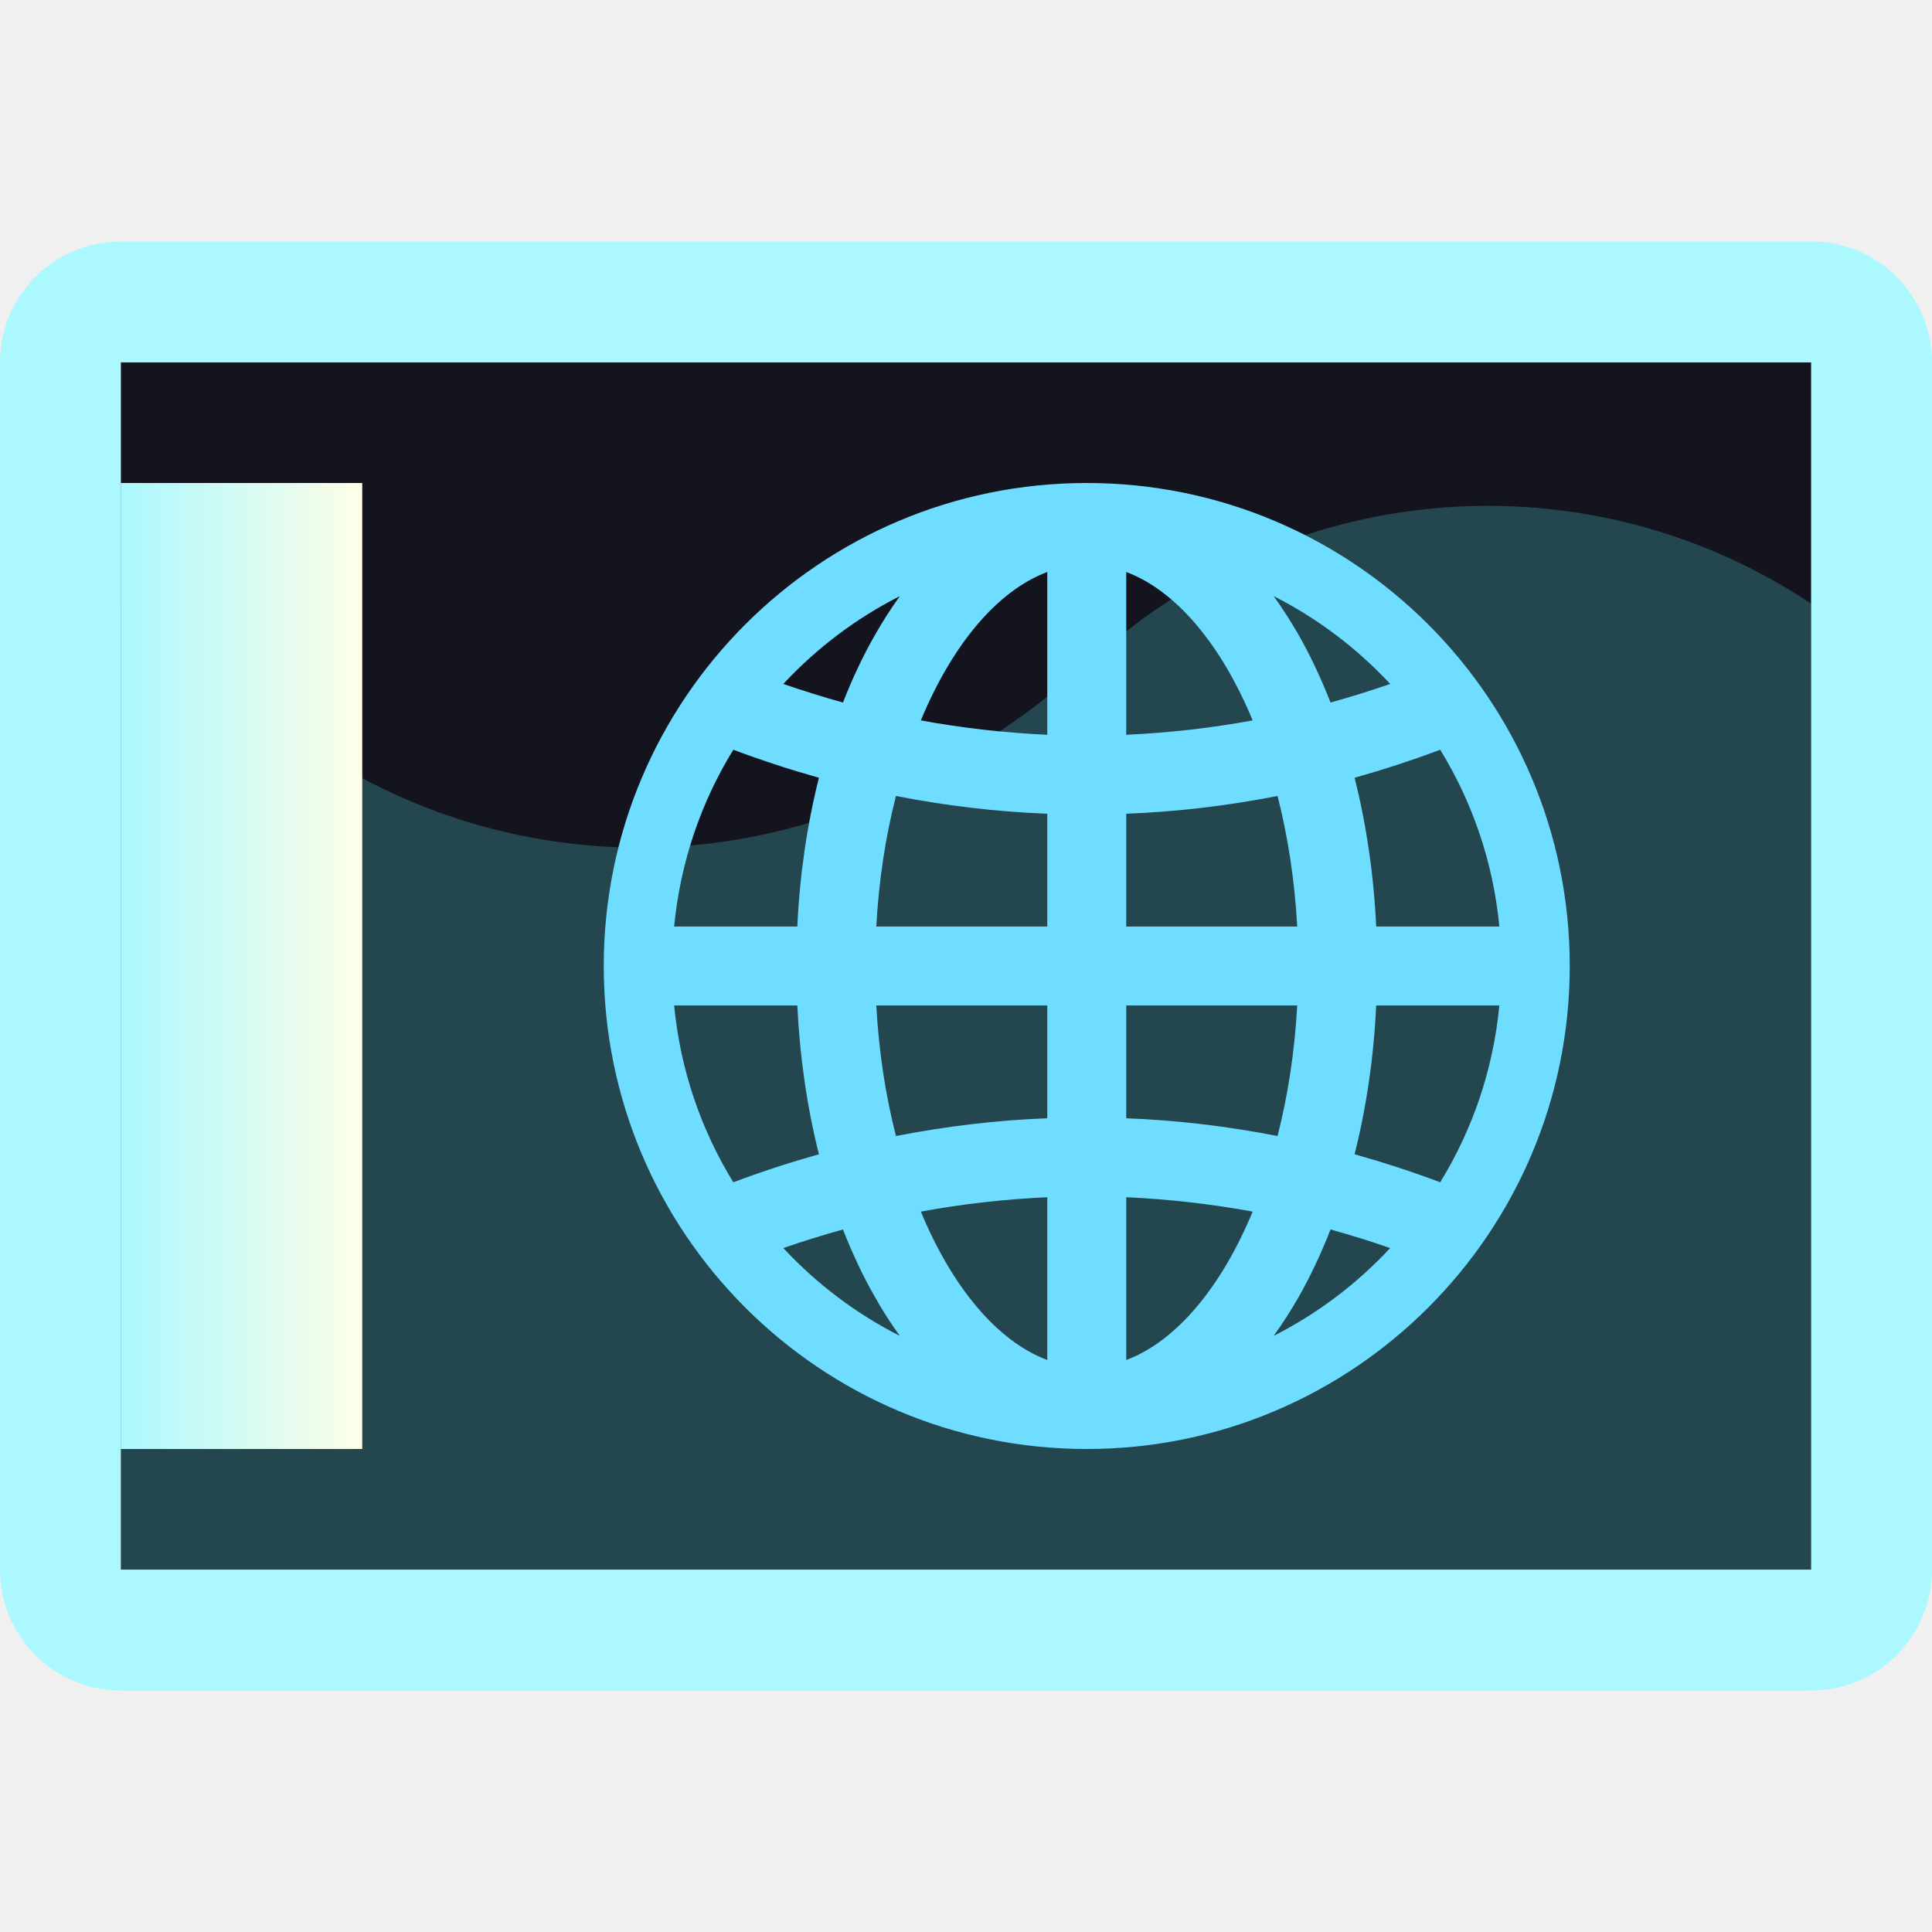
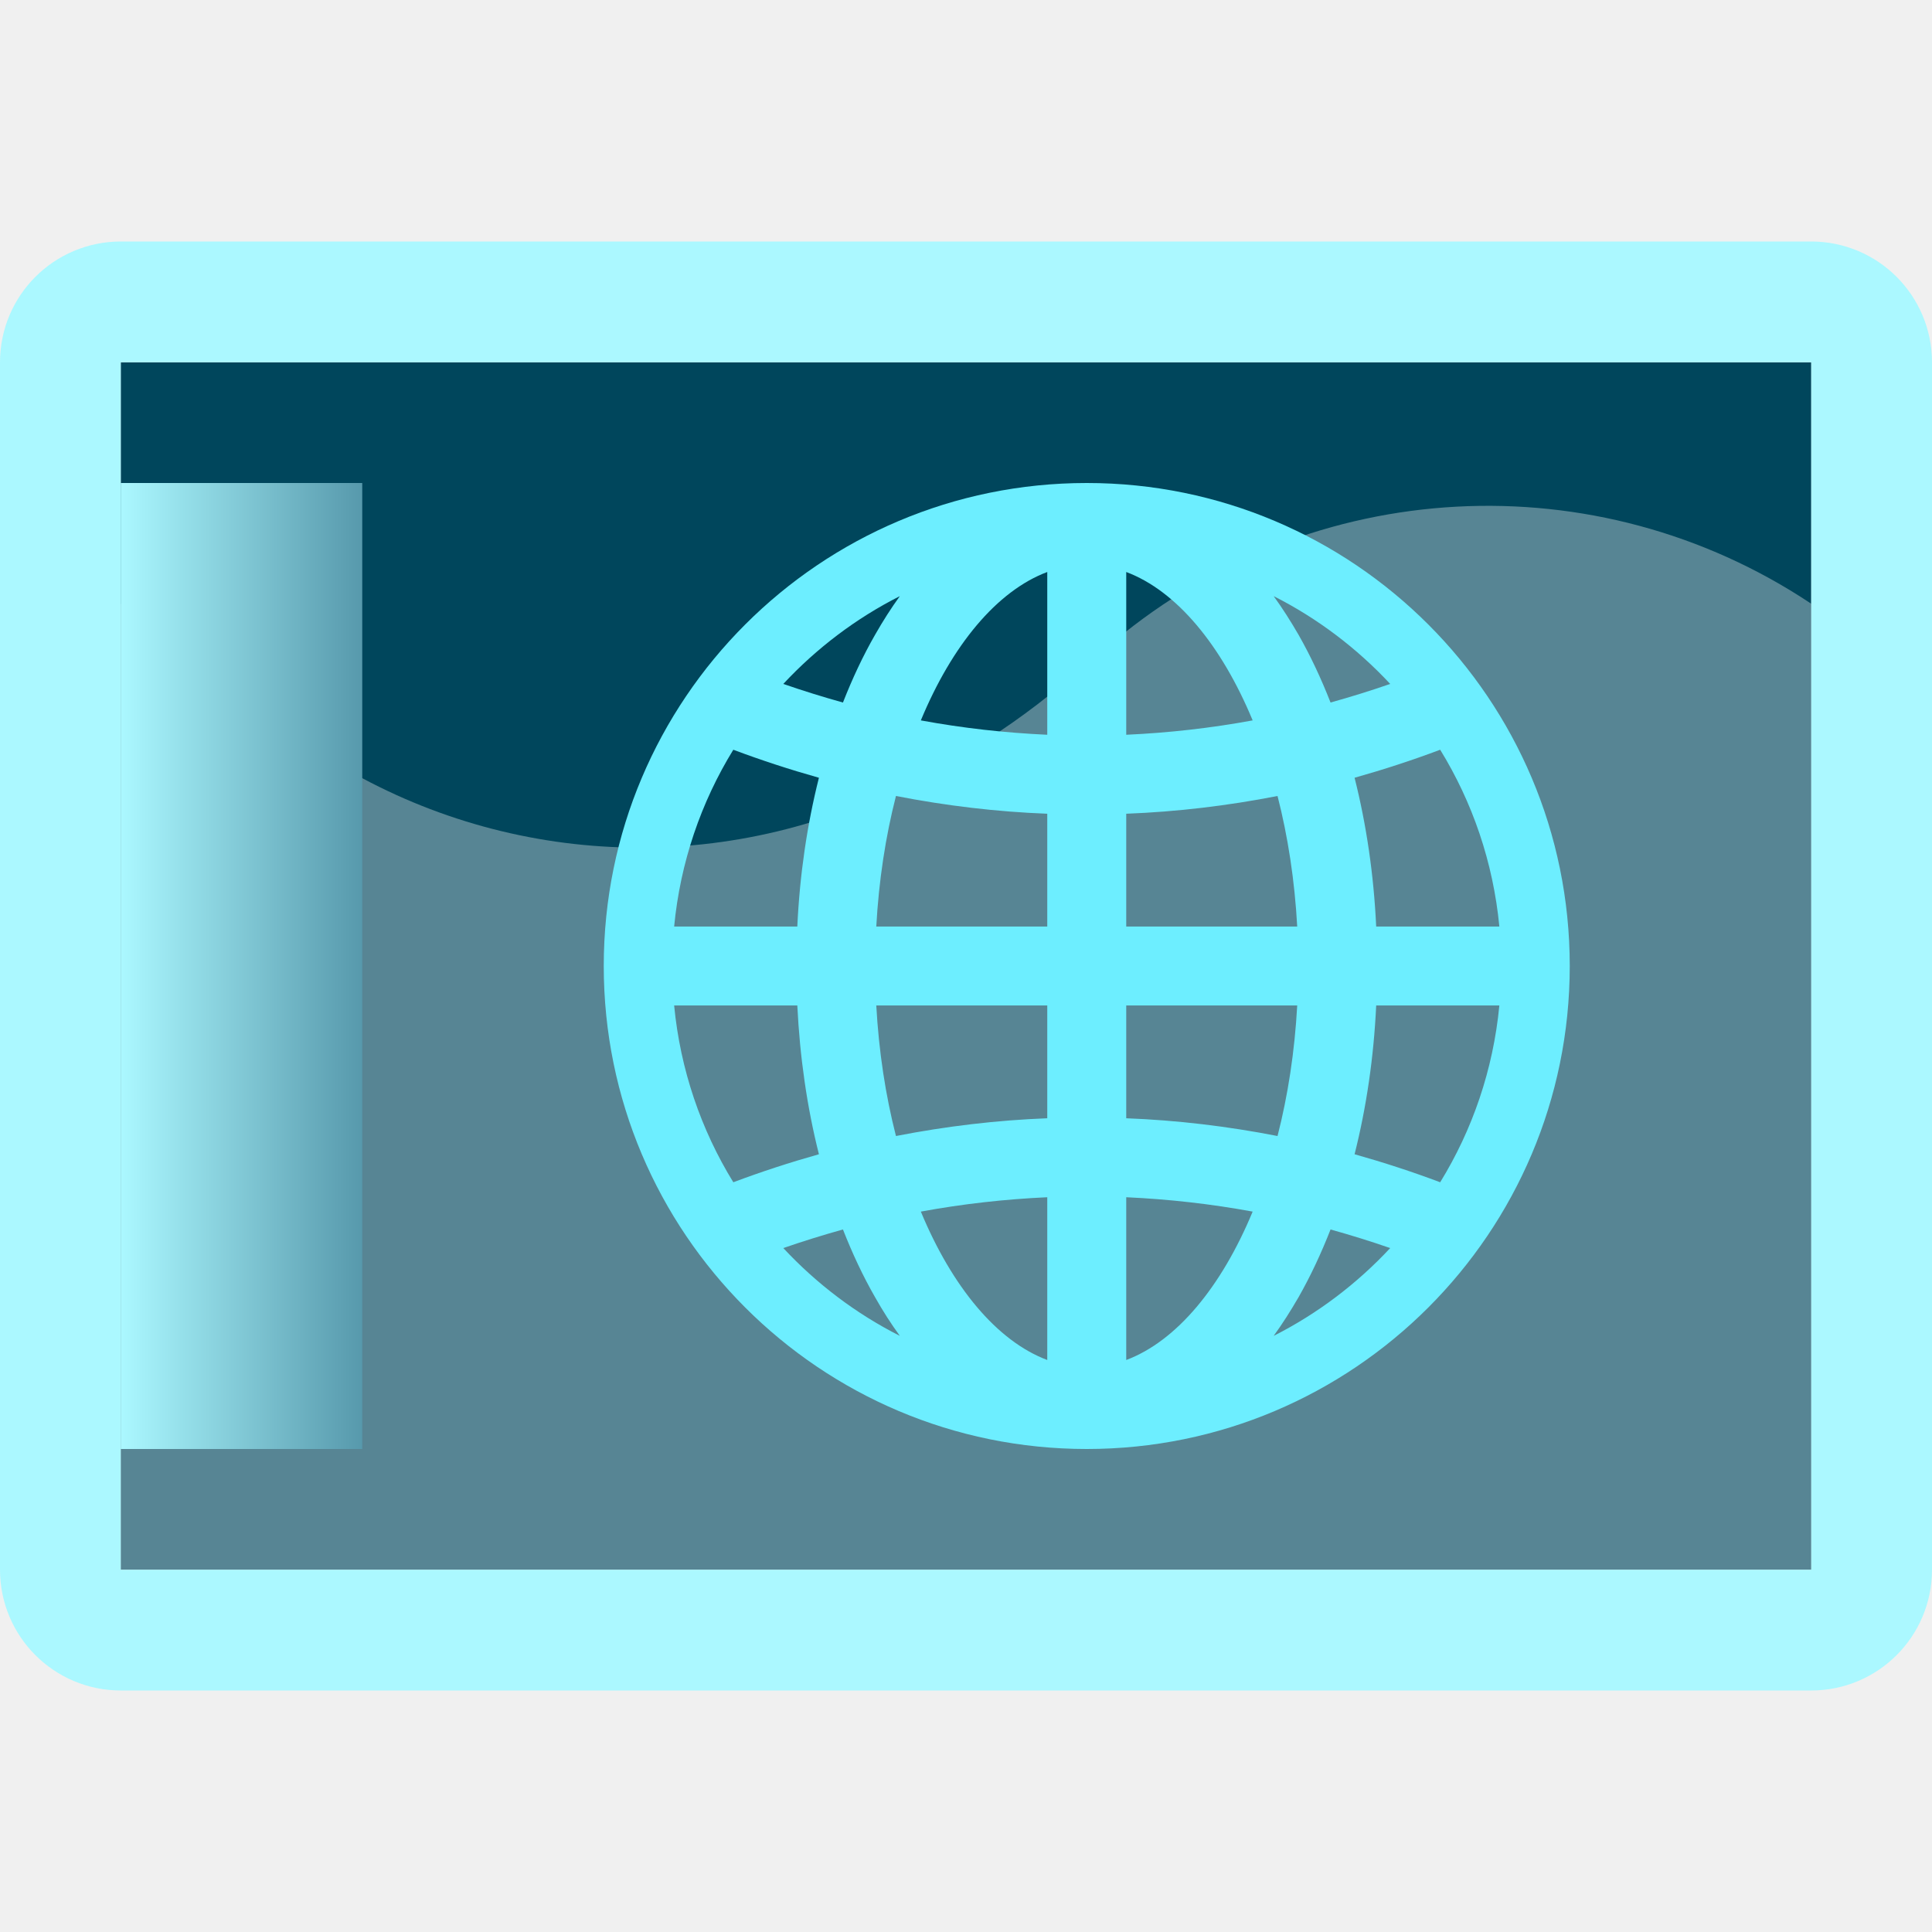
<svg xmlns="http://www.w3.org/2000/svg" width="16" height="16" viewBox="0 0 16 16" fill="none">
-   <rect width="14" height="10" transform="translate(1 3)" fill="#13141D" />
-   <path d="M15 13H4.379H1V5L2.342 6.022C3.684 7.044 5.459 7.301 7.036 6.7C7.674 6.457 8.268 6.11 8.793 5.672L9.23 5.308C10.873 3.939 13.221 3.814 15 5V13Z" fill="#4DB6C0" fill-opacity="0.31" />
+   <rect width="14" height="10" transform="translate(1 3)" fill="#00465C" />
+   <path d="M15 13H4.379H1V5L2.342 6.022C3.684 7.044 5.459 7.301 7.036 6.7C7.674 6.457 8.268 6.11 8.793 5.672L9.23 5.308C10.873 3.939 13.221 3.814 15 5V13Z" fill="white" fill-opacity="0.34" />
  <g clip-path="url(#clip0_276_4206)">
    <rect x="0.5" y="2.5" width="15" height="11" rx="0.5" stroke="#ABF8FF" />
    <rect width="2" height="8" transform="translate(1 4)" fill="url(#paint0_linear_276_4206)" />
  </g>
  <g clip-path="url(#clip1_276_4206)">
-     <path d="M9 4C6.791 4 5 5.791 5 8C5 10.209 6.791 12 9 12C11.209 12 13 10.209 13 8C13 5.791 11.209 4 9 4ZM7.452 4.937C7.38 5.036 7.312 5.143 7.247 5.257C7.147 5.431 7.059 5.619 6.981 5.818C6.816 5.772 6.651 5.721 6.487 5.664C6.762 5.369 7.088 5.121 7.452 4.937ZM6.073 6.209C6.307 6.297 6.544 6.374 6.782 6.441C6.684 6.829 6.623 7.244 6.603 7.673H5.583C5.634 7.141 5.806 6.643 6.073 6.209ZM6.073 9.791C5.806 9.357 5.634 8.859 5.583 8.327H6.603C6.624 8.756 6.684 9.171 6.782 9.559C6.544 9.626 6.307 9.703 6.073 9.791ZM6.487 10.336C6.651 10.279 6.816 10.228 6.981 10.182C7.059 10.381 7.147 10.569 7.247 10.743C7.311 10.857 7.38 10.964 7.452 11.063C7.088 10.879 6.762 10.631 6.487 10.336ZM8.673 11.263C8.255 11.106 7.884 10.656 7.626 10.034C7.973 9.97 8.323 9.931 8.673 9.915V11.263ZM8.673 9.261C8.254 9.277 7.835 9.327 7.42 9.408C7.334 9.073 7.278 8.708 7.257 8.327H8.673V9.261ZM8.673 7.673H7.257C7.278 7.292 7.334 6.927 7.42 6.592C7.835 6.673 8.254 6.723 8.673 6.739V7.673ZM8.673 6.085C8.323 6.069 7.973 6.03 7.626 5.966C7.884 5.344 8.255 4.894 8.673 4.737V6.085ZM11.927 6.209C12.194 6.643 12.366 7.141 12.417 7.673H11.397C11.377 7.245 11.316 6.829 11.218 6.441C11.456 6.374 11.693 6.297 11.927 6.209ZM11.513 5.664C11.349 5.721 11.184 5.772 11.019 5.818C10.941 5.619 10.853 5.431 10.754 5.257C10.688 5.143 10.62 5.036 10.548 4.937C10.912 5.121 11.238 5.369 11.513 5.664ZM9.327 4.737C9.745 4.894 10.116 5.344 10.374 5.966C10.027 6.03 9.677 6.069 9.327 6.085V4.737ZM9.327 6.739C9.746 6.723 10.165 6.673 10.58 6.592C10.666 6.927 10.722 7.292 10.743 7.673H9.327V6.739ZM9.327 8.327H10.743C10.722 8.708 10.666 9.073 10.58 9.408C10.165 9.327 9.746 9.277 9.327 9.261V8.327ZM9.327 11.263V9.915C9.677 9.931 10.027 9.97 10.374 10.034C10.116 10.656 9.745 11.106 9.327 11.263ZM10.548 11.063C10.62 10.964 10.688 10.857 10.754 10.743C10.853 10.569 10.941 10.381 11.019 10.182C11.184 10.228 11.349 10.279 11.513 10.336C11.238 10.631 10.912 10.879 10.548 11.063ZM11.927 9.791C11.693 9.703 11.456 9.626 11.218 9.559C11.316 9.171 11.377 8.755 11.397 8.327H12.417C12.366 8.859 12.194 9.357 11.927 9.791Z" fill="#6EDDFF" />
+     <path d="M9 4C6.791 4 5 5.791 5 8C5 10.209 6.791 12 9 12C11.209 12 13 10.209 13 8C13 5.791 11.209 4 9 4ZM7.452 4.937C7.38 5.036 7.312 5.143 7.247 5.257C7.147 5.431 7.059 5.619 6.981 5.818C6.816 5.772 6.651 5.721 6.487 5.664C6.762 5.369 7.088 5.121 7.452 4.937ZM6.073 6.209C6.307 6.297 6.544 6.374 6.782 6.441C6.684 6.829 6.623 7.244 6.603 7.673H5.583C5.634 7.141 5.806 6.643 6.073 6.209ZM6.073 9.791C5.806 9.357 5.634 8.859 5.583 8.327H6.603C6.624 8.756 6.684 9.171 6.782 9.559C6.544 9.626 6.307 9.703 6.073 9.791ZM6.487 10.336C6.651 10.279 6.816 10.228 6.981 10.182C7.059 10.381 7.147 10.569 7.247 10.743C7.311 10.857 7.38 10.964 7.452 11.063C7.088 10.879 6.762 10.631 6.487 10.336ZM8.673 11.263C8.255 11.106 7.884 10.656 7.626 10.034C7.973 9.97 8.323 9.931 8.673 9.915V11.263ZM8.673 9.261C8.254 9.277 7.835 9.327 7.42 9.408C7.334 9.073 7.278 8.708 7.257 8.327H8.673V9.261ZM8.673 7.673H7.257C7.278 7.292 7.334 6.927 7.42 6.592C7.835 6.673 8.254 6.723 8.673 6.739V7.673ZM8.673 6.085C8.323 6.069 7.973 6.03 7.626 5.966C7.884 5.344 8.255 4.894 8.673 4.737V6.085ZM11.927 6.209C12.194 6.643 12.366 7.141 12.417 7.673H11.397C11.377 7.245 11.316 6.829 11.218 6.441C11.456 6.374 11.693 6.297 11.927 6.209ZM11.513 5.664C11.349 5.721 11.184 5.772 11.019 5.818C10.941 5.619 10.853 5.431 10.754 5.257C10.688 5.143 10.62 5.036 10.548 4.937C10.912 5.121 11.238 5.369 11.513 5.664ZM9.327 4.737C9.745 4.894 10.116 5.344 10.374 5.966C10.027 6.03 9.677 6.069 9.327 6.085V4.737ZM9.327 6.739C9.746 6.723 10.165 6.673 10.58 6.592C10.666 6.927 10.722 7.292 10.743 7.673H9.327V6.739ZM9.327 8.327H10.743C10.722 8.708 10.666 9.073 10.58 9.408C10.165 9.327 9.746 9.277 9.327 9.261V8.327ZM9.327 11.263V9.915C9.677 9.931 10.027 9.97 10.374 10.034C10.116 10.656 9.745 11.106 9.327 11.263ZM10.548 11.063C10.62 10.964 10.688 10.857 10.754 10.743C10.853 10.569 10.941 10.381 11.019 10.182C11.184 10.228 11.349 10.279 11.513 10.336C11.238 10.631 10.912 10.879 10.548 11.063ZM11.927 9.791C11.693 9.703 11.456 9.626 11.218 9.559C11.316 9.171 11.377 8.755 11.397 8.327H12.417C12.366 8.859 12.194 9.357 11.927 9.791Z" fill="#6DEEFF" />
  </g>
  <defs>
    <linearGradient id="paint0_linear_276_4206" x1="0" y1="4" x2="2" y2="4" gradientUnits="userSpaceOnUse">
      <stop stop-color="#ABF8FF" />
-       <stop offset="1" stop-color="#FFFEE7" />
+       <stop offset="1" stop-color="#5799AC" />
    </linearGradient>
    <clipPath id="clip0_276_4206">
      <rect width="16" height="12" fill="white" transform="translate(0 2)" />
    </clipPath>
    <clipPath id="clip1_276_4206">
      <rect width="8" height="8" fill="white" transform="translate(5 4)" />
    </clipPath>
  </defs>
</svg>
